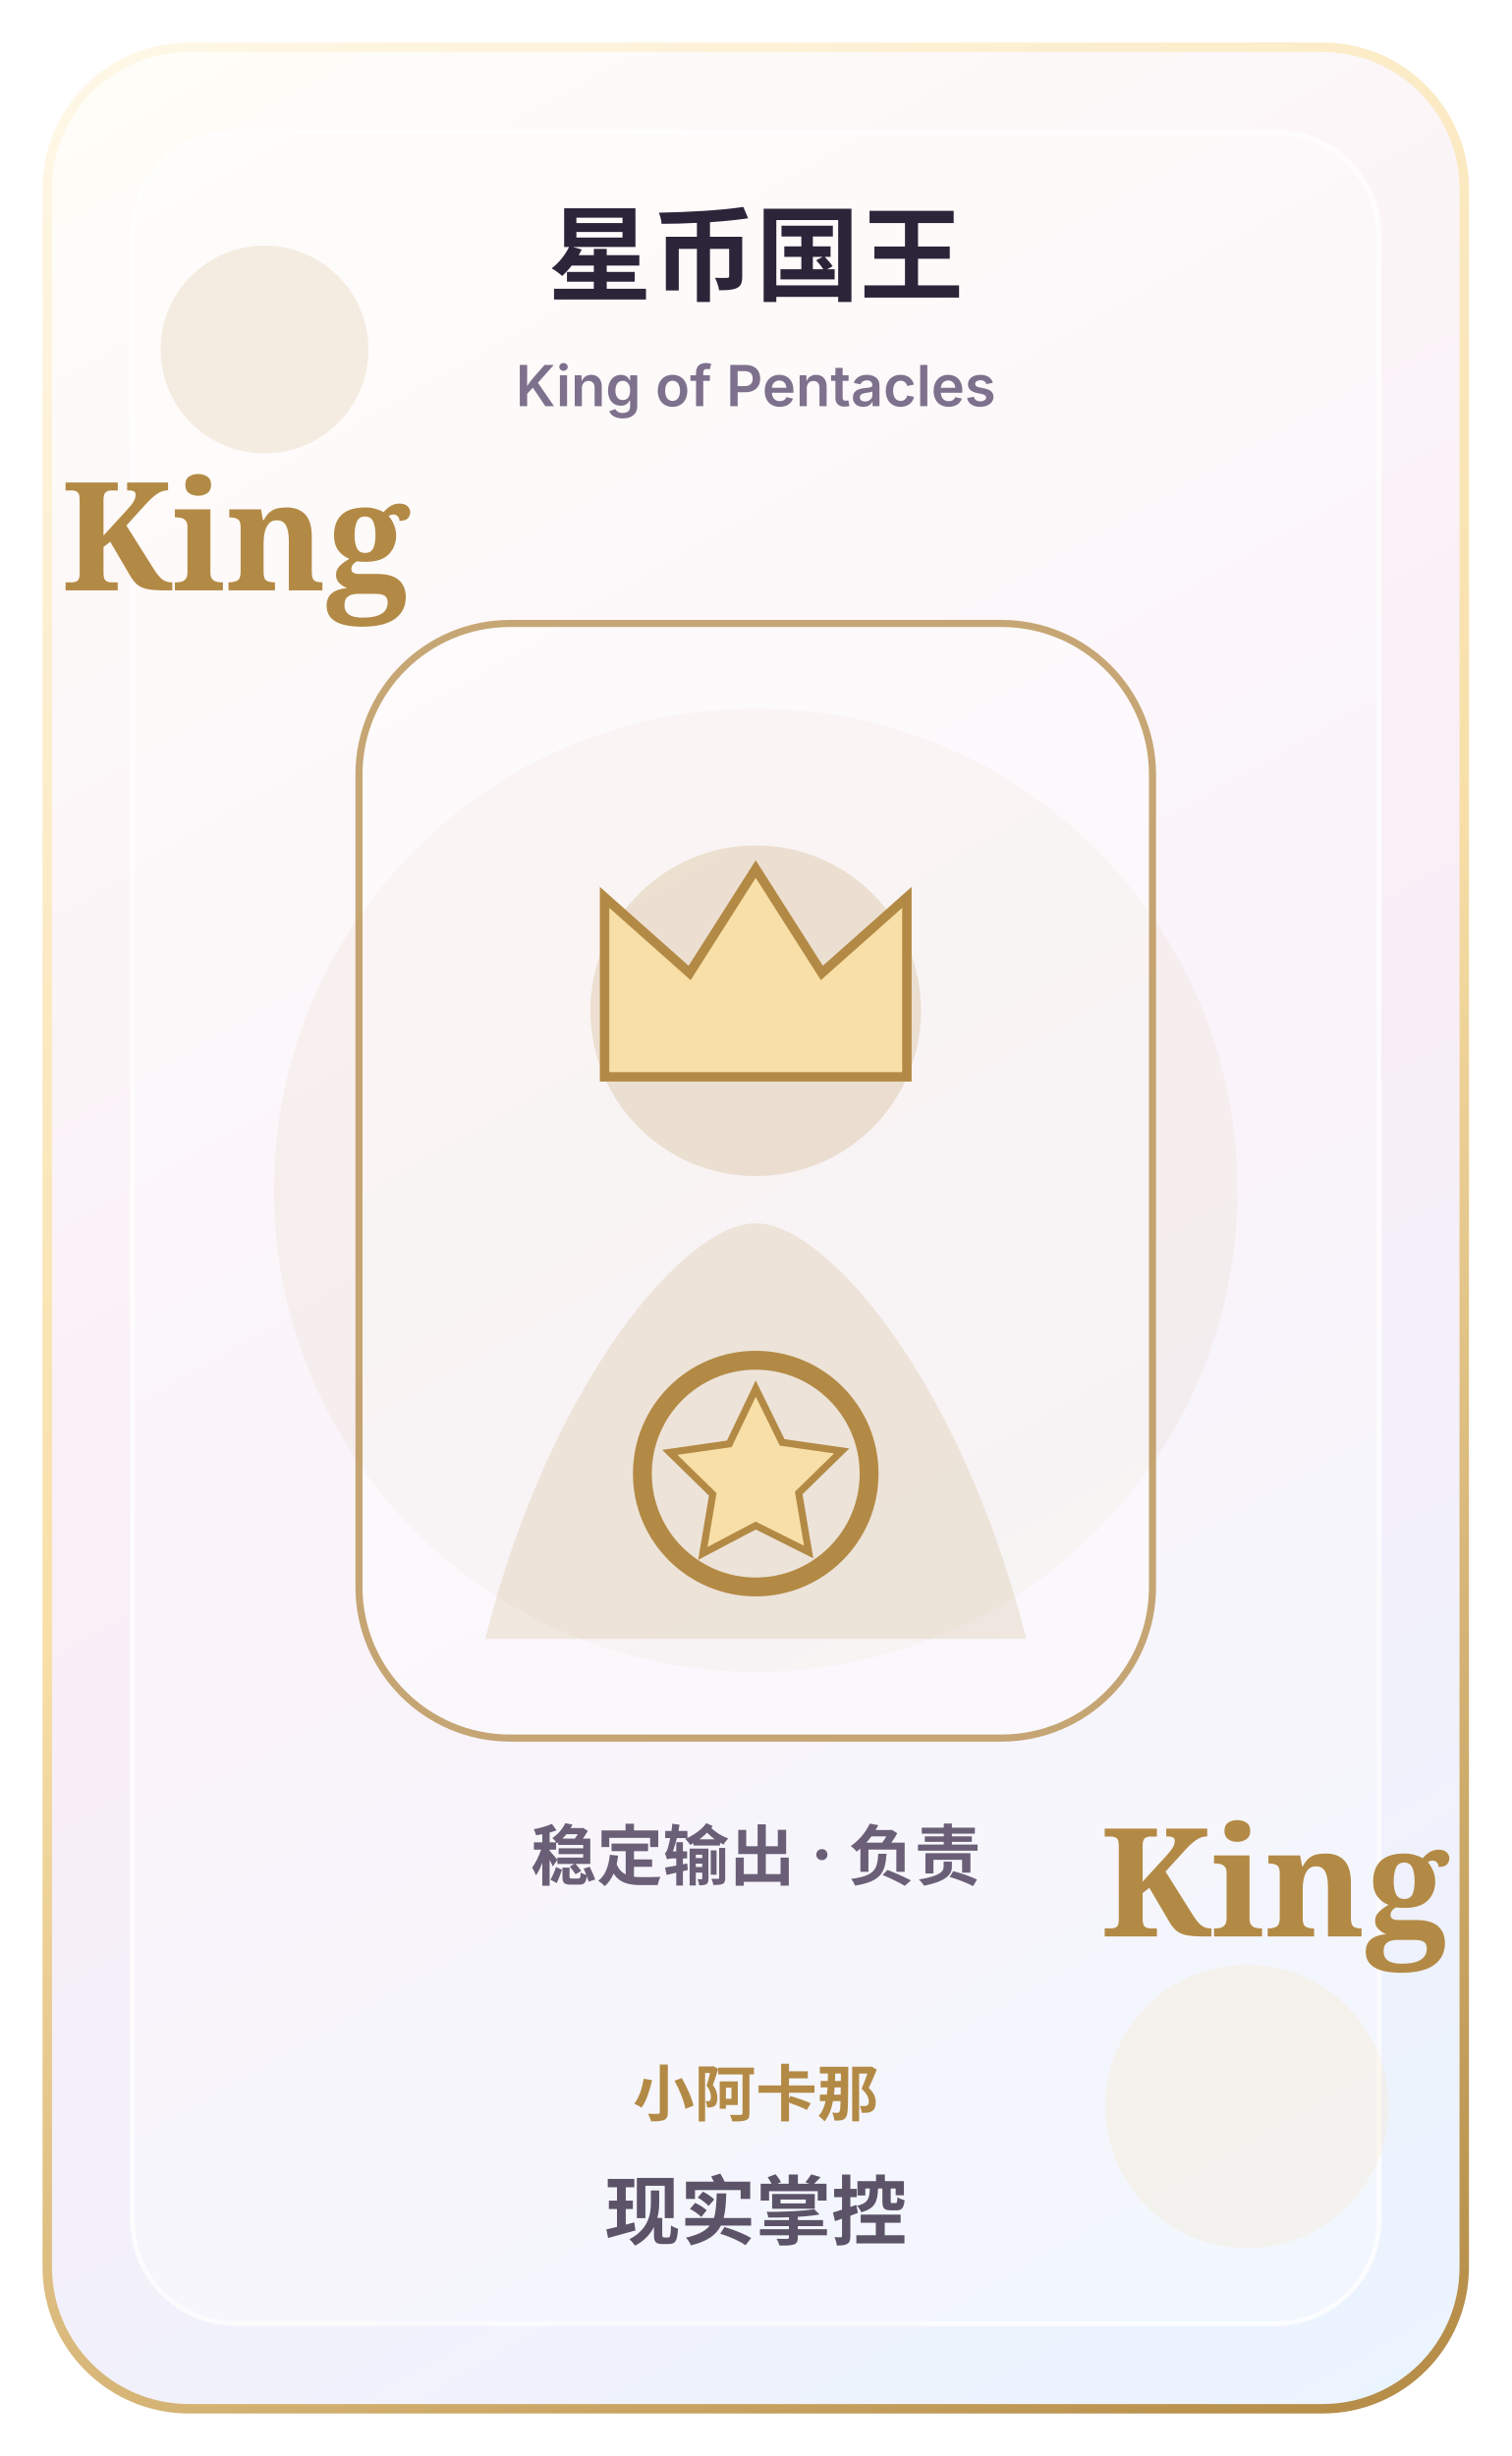
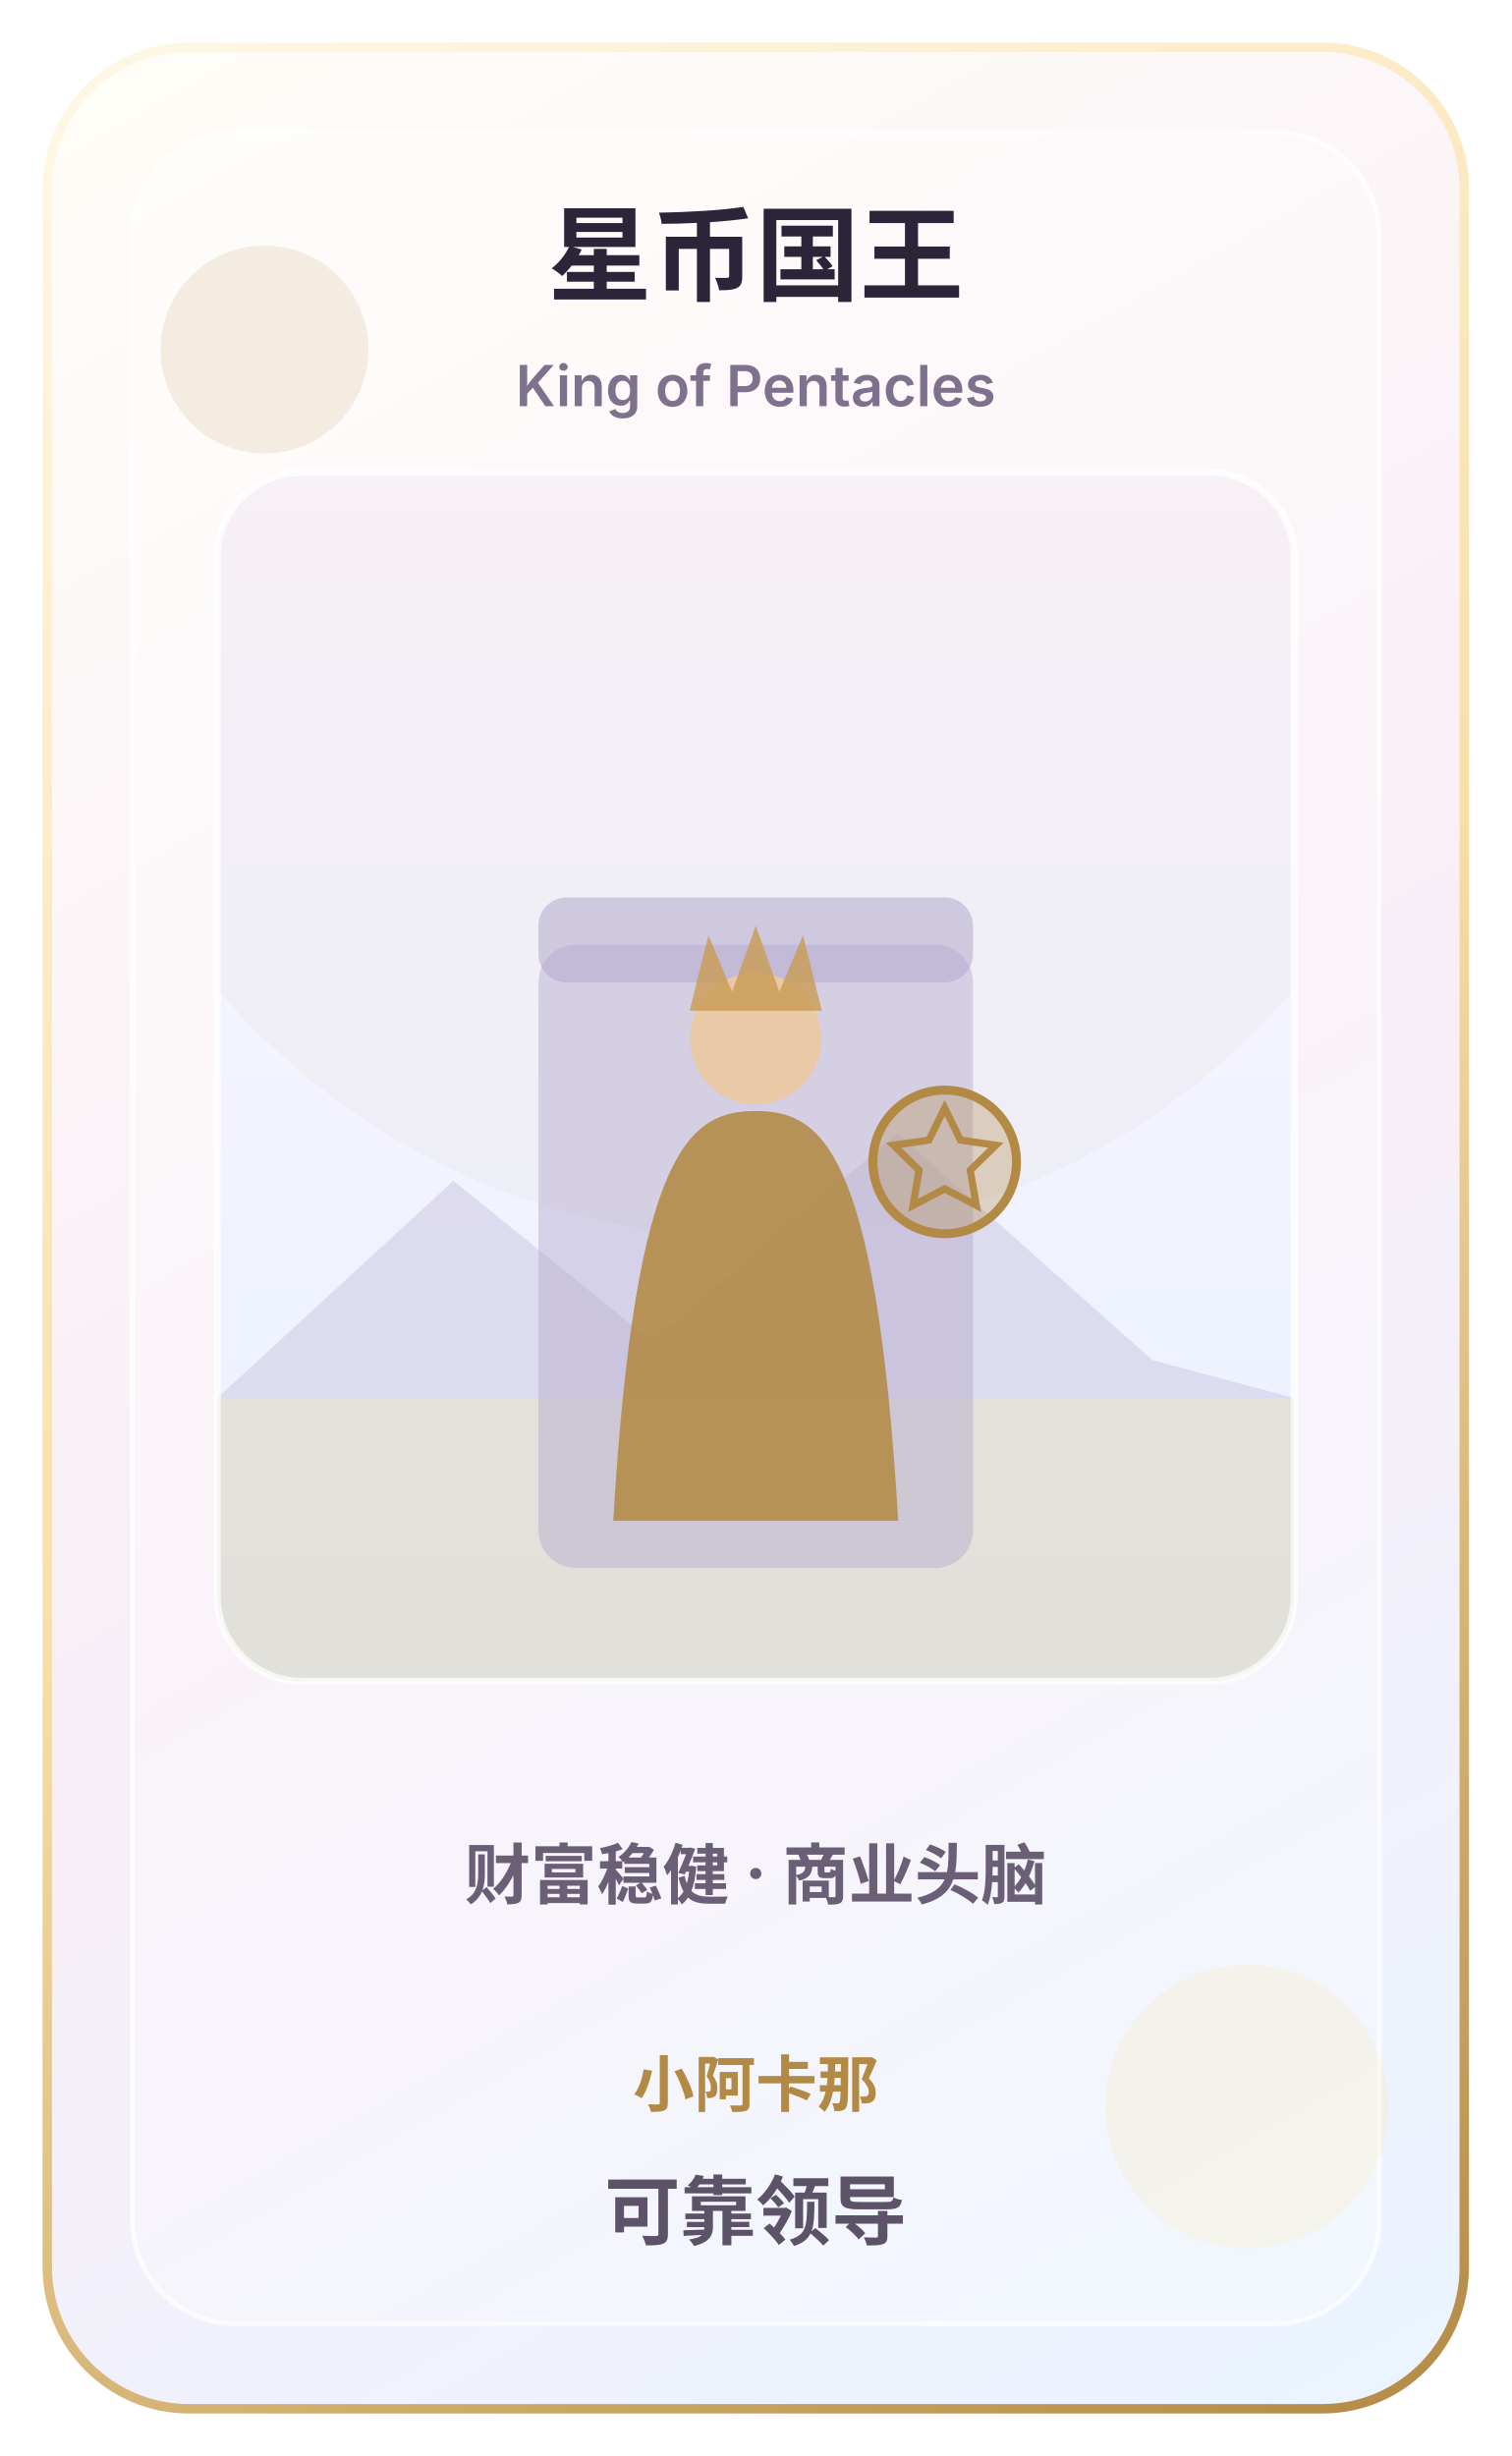
<svg xmlns="http://www.w3.org/2000/svg" width="320" height="520" viewBox="0 0 320 520" fill="none" role="img" aria-label="星币国王">
  <rect x="10" y="10" width="300" height="500" rx="30" fill="url(#paper)" stroke="url(#edge)" stroke-width="2" />
-   <rect x="28" y="28" width="264" height="464" rx="22" fill="rgba(255,255,255,.34)" stroke="rgba(255,255,255,.72)" />
+   <rect x="28" y="28" width="264" height="464" rx="22" fill="rgba(255,255,255,.30)" stroke="rgba(255,255,255,.7)" />
  <circle cx="56" cy="74" r="22" fill="#B38A45" opacity=".14" />
-   <circle cx="264" cy="446" r="30" fill="#F8DFA7" opacity=".18" />
+   <circle cx="264" cy="446" r="30" fill="#F8DFA7" opacity=".2" />
  <text x="160" y="62" text-anchor="middle" font-family="-apple-system,BlinkMacSystemFont,Segoe UI,sans-serif" font-size="22" font-weight="700" fill="#2C2439">星币国王</text>
  <text x="160" y="86" text-anchor="middle" font-family="-apple-system,BlinkMacSystemFont,Segoe UI,sans-serif" font-size="12" font-weight="600" fill="#7E718D">King of Pentacles</text>
-   <text x="50" y="125" text-anchor="middle" font-family="Georgia,serif" font-size="32" font-weight="700" fill="#B38A45">King</text>
-   <text x="270" y="410" text-anchor="middle" font-family="Georgia,serif" font-size="32" font-weight="700" fill="#B38A45">King</text>
-   <circle cx="160" cy="252" r="102" fill="#B38A45" opacity=".07" />
-   <rect x="76" y="132" width="168" height="236" rx="32" fill="rgba(255,255,255,.44)" stroke="#B38A45" stroke-width="1.5" opacity=".74" />
-   <g>
-     <circle cx="160" cy="214" r="34" fill="#B38A45" opacity=".2" stroke="#B38A45" stroke-width="2" />
-     <path d="M128 190l18 16 14-22 14 22 18-16v38h-64v-38Z" fill="#F8DFA7" stroke="#B38A45" stroke-width="2" />
-     <path d="M104 346c14-54 42-86 56-86s42 32 56 86H104Z" fill="#B38A45" opacity=".16" stroke="#B38A45" stroke-width="2" />
-     <g opacity="1">
-       <circle cx="160" cy="312" r="24" fill="none" stroke="#B38A45" stroke-width="4" />
-       <path d="M160 294l5.6 11.4 12.6 1.8-9.1 8.9 2.1 12.5L160 323l-11.2 5.9 2.1-12.5-9.1-8.9 12.6-1.8L160 294Z" fill="#F8DFA7" stroke="#B38A45" stroke-width="1.5" />
+   <clipPath id="win">
+     <rect x="46" y="100" width="228" height="256" rx="18" />
+   </clipPath>
+   <g clip-path="url(#win)">
+     <rect x="46" y="100" width="228" height="256" fill="url(#sky)" />
+     <circle cx="160" cy="112" r="150" fill="#B38A45" opacity=".05" />
+     <path d="M46 296 L96 250 L138 284 L190 240 L244 288 L274 296 Z" fill="#b9b0d2" opacity="0.35" />
+     <rect x="46" y="296" width="228" height="60" fill="#d6cbaf" opacity="0.45" />
+     <rect x="114" y="200" width="92" height="132" rx="8" fill="#b3a9cc" opacity=".45" />
+     <rect x="114" y="190" width="92" height="18" rx="6" fill="#b3a9cc" opacity=".55" />
+     <g>
+       <path d="M129.84 322 C134.48 243.12 146.08 235.23 160 235.23 C173.92 235.23 185.52 243.12 190.16 322 Z" fill="#B38A45" opacity=".88" />
+       <circle cx="160" cy="219.92" r="13.92" fill="#EAC9A6" />
+     </g>
+     <path d="M146 214 l4 -16 5 12 5 -14 5 14 5 -12 4 16 Z" fill="#C99B52" opacity=".8" />
+     <g>
+       <circle cx="200" cy="246" r="15.2" fill="#B38A45" opacity=".32" />
+       <circle cx="200" cy="246" r="15.2" fill="none" stroke="#B38A45" stroke-width="1.9" />
+       <path d="M200 234.6 L203.35 241.39 L210.84 242.48 L205.42 247.76 L206.7 255.22 L200 251.7 L193.3 255.22 L194.58 247.76 L189.16 242.48 L196.65 241.39 Z" fill="none" stroke="#B38A45" stroke-width="1.52" />
    </g>
  </g>
-   <text x="160" y="398" text-anchor="middle" font-family="-apple-system,BlinkMacSystemFont,Segoe UI,sans-serif" font-size="14" font-weight="700" fill="#6A5F77">稳定输出 · 负责</text>
-   <text x="160" y="448" text-anchor="middle" font-family="-apple-system,BlinkMacSystemFont,Segoe UI,sans-serif" font-size="13" font-weight="700" fill="#B38A45">小阿卡那</text>
-   <text x="160" y="474" text-anchor="middle" font-family="-apple-system,BlinkMacSystemFont,Segoe UI,sans-serif" font-size="16" font-weight="700" fill="#5C5368">现实掌控</text>
+   <rect x="46" y="100" width="228" height="256" rx="18" fill="none" stroke="rgba(255,255,255,.7)" stroke-width="1.5" />
+   <text x="160" y="402" text-anchor="middle" font-family="-apple-system,BlinkMacSystemFont,Segoe UI,sans-serif" font-size="14" font-weight="700" fill="#6A5F77">财富稳健 · 商业头脑</text>
+   <text x="160" y="446" text-anchor="middle" font-family="-apple-system,BlinkMacSystemFont,Segoe UI,sans-serif" font-size="13" font-weight="700" fill="#B38A45">小阿卡那</text>
+   <text x="160" y="474" text-anchor="middle" font-family="-apple-system,BlinkMacSystemFont,Segoe UI,sans-serif" font-size="16" font-weight="700" fill="#5C5368">可靠领导</text>
  <defs>
    <linearGradient id="paper" x1="22" y1="18" x2="302" y2="510" gradientUnits="userSpaceOnUse">
      <stop stop-color="#FFFDF8" />
      <stop offset=".52" stop-color="#F8EEF7" />
      <stop offset="1" stop-color="#EAF4FF" />
    </linearGradient>
    <linearGradient id="edge" x1="14" y1="10" x2="310" y2="510" gradientUnits="userSpaceOnUse">
      <stop stop-color="#FFF8E8" />
      <stop offset=".5" stop-color="#F8DFA7" />
      <stop offset="1" stop-color="#B38A45" />
    </linearGradient>
+     <linearGradient id="sky" x1="0" y1="100" x2="0" y2="356" gradientUnits="userSpaceOnUse">
+       <stop stop-color="#FBF6FF" />
+       <stop offset="1" stop-color="#EAF1FF" />
+     </linearGradient>
  </defs>
</svg>
